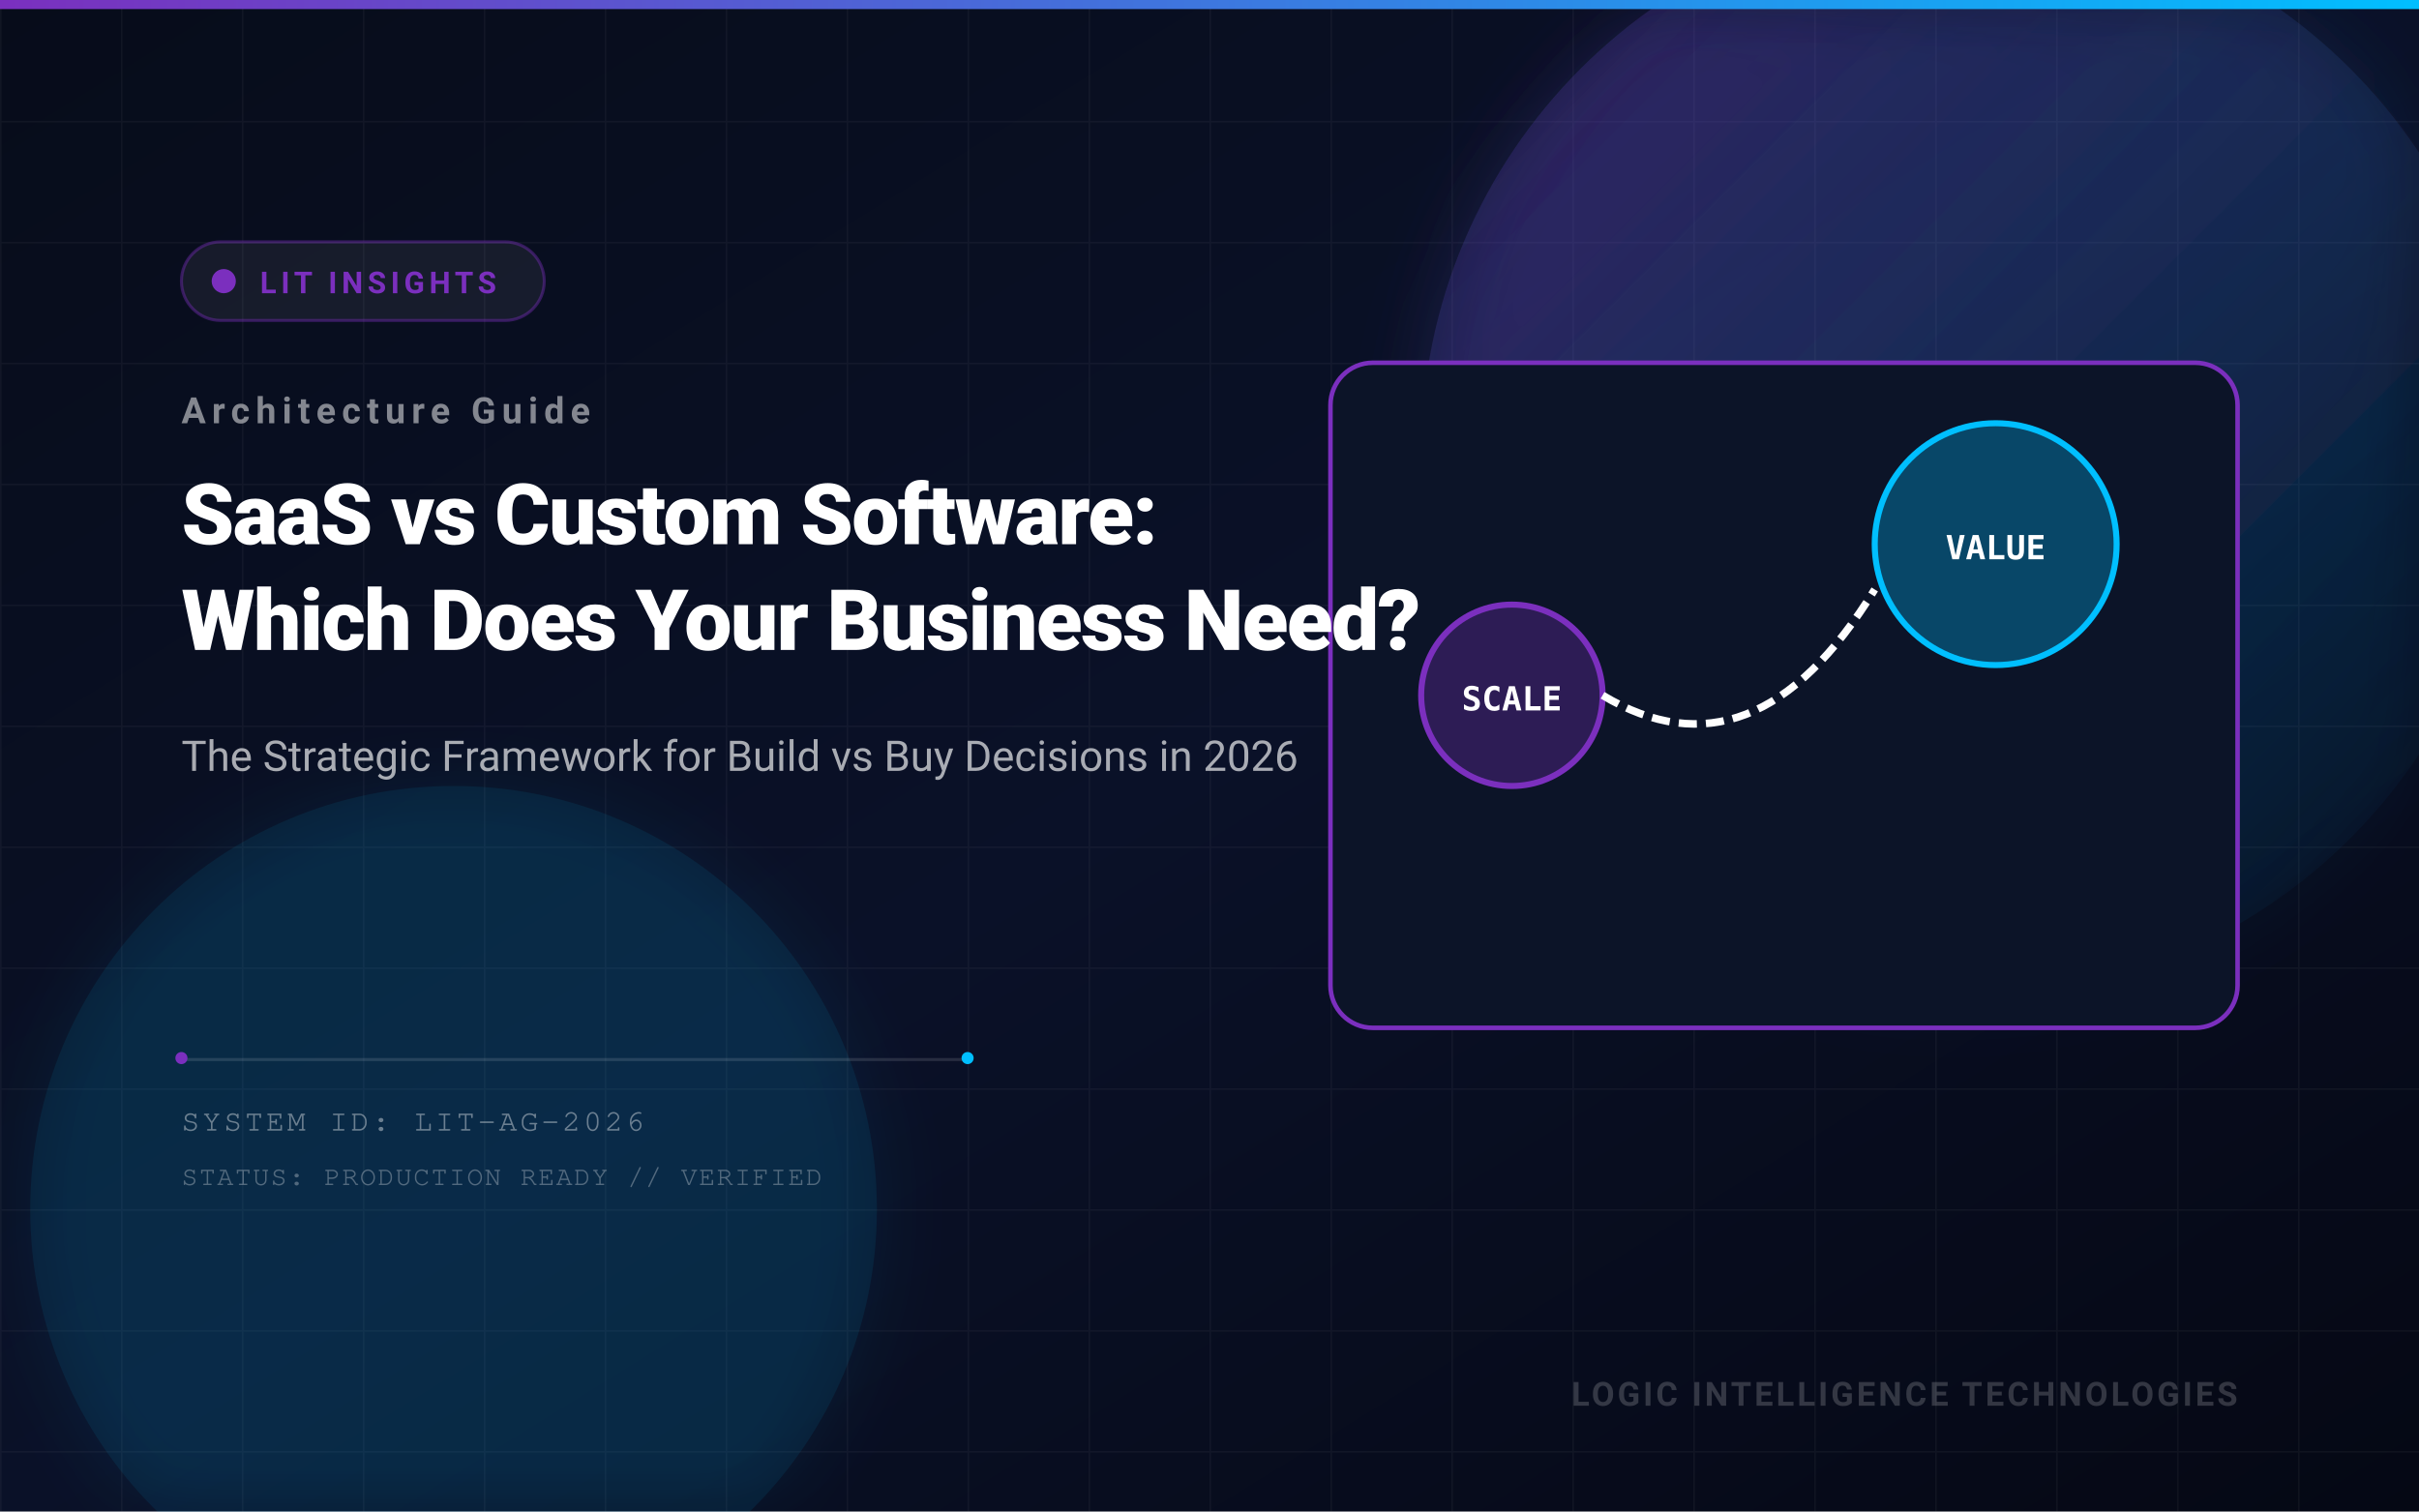
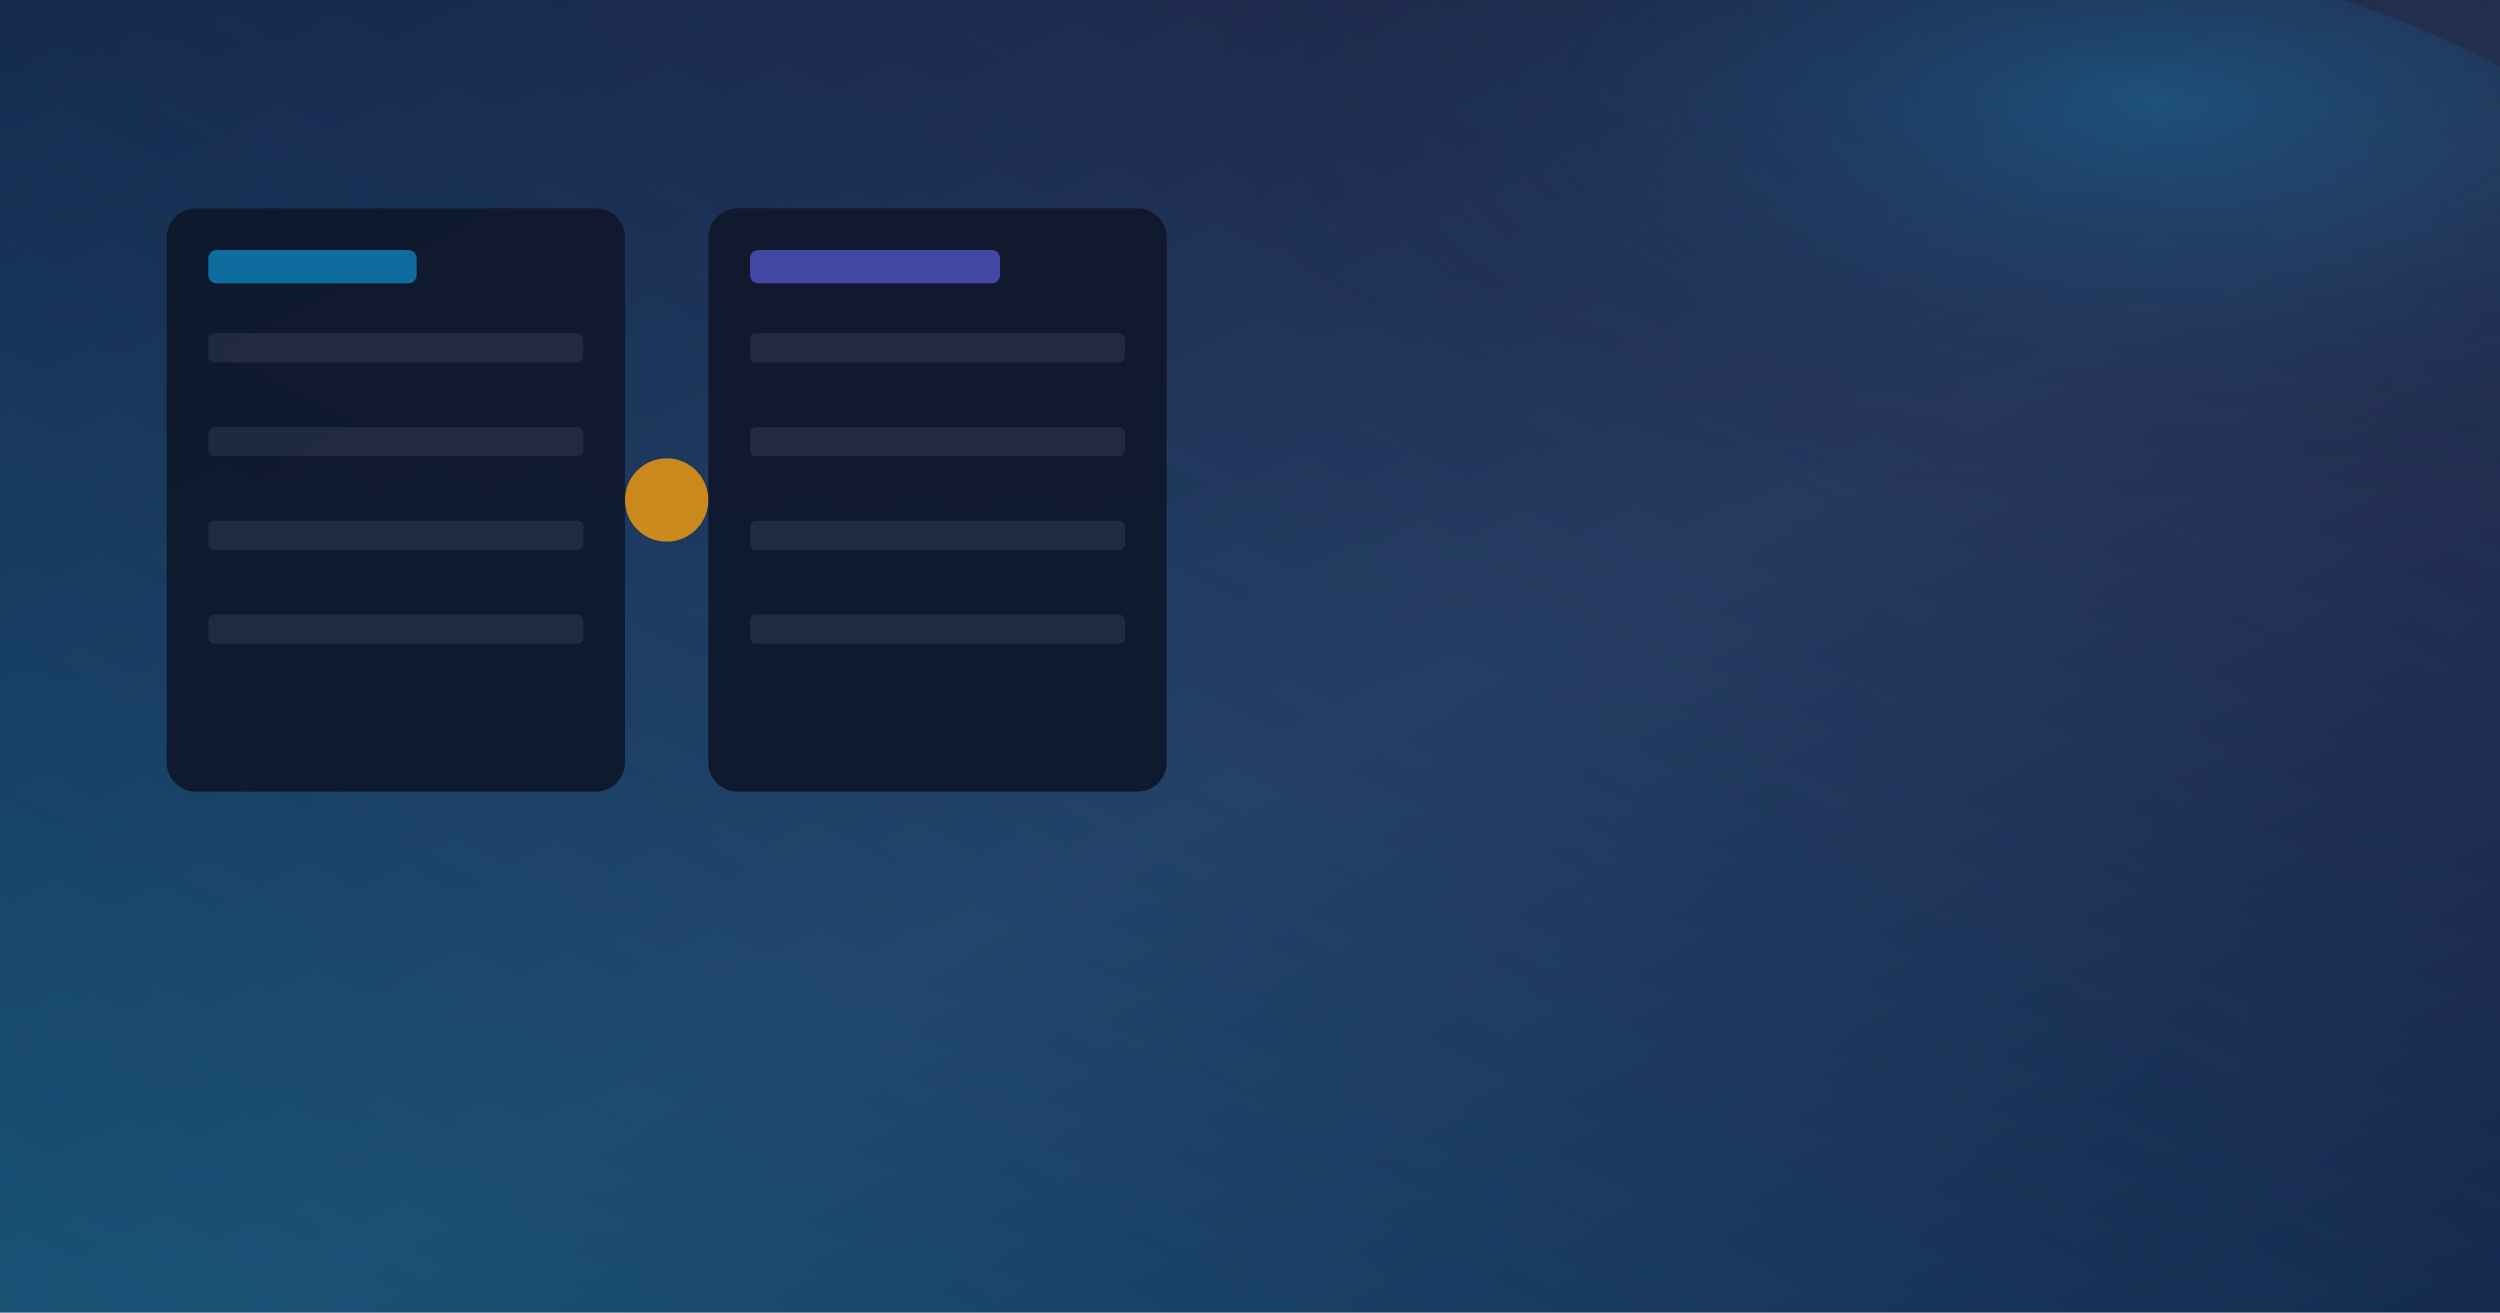
- <svg xmlns="http://www.w3.org/2000/svg" viewBox="0 0 800 500" width="100%" height="100%">
+ <svg xmlns="http://www.w3.org/2000/svg" width="1200" height="630" viewBox="0 0 1200 630" role="img" aria-hidden="true">
  <defs>
-     <linearGradient id="bgGrad" x1="0%" y1="0%" x2="100%" y2="100%">
-       <stop offset="0%" stop-color="#070C1A" />
-       <stop offset="50%" stop-color="#0A1128" />
-       <stop offset="100%" stop-color="#050814" />
+     <linearGradient id="g_ed6ecbcc" x1="0%" y1="0%" x2="100%" y2="100%">
+       <stop offset="0%" stop-color="#0A0F1E" />
+       <stop offset="55%" stop-color="#1E293B" />
+       <stop offset="100%" stop-color="#0A0F1E" />
    </linearGradient>
-     <linearGradient id="accentGrad" x1="0%" y1="0%" x2="100%" y2="0%">
-       <stop offset="0%" stop-color="#7B2FBE" />
-       <stop offset="100%" stop-color="#00BFFF" />
+     <linearGradient id="g_35714556" x1="0%" y1="100%" x2="100%" y2="0%">
+       <stop offset="0%" stop-color="#0EA5E9" stop-opacity="0.35" />
+       <stop offset="100%" stop-color="#6366F1" stop-opacity="0.12" />
    </linearGradient>
-     <linearGradient id="glowGrad" x1="0%" y1="0%" x2="100%" y2="100%">
-       <stop offset="0%" stop-color="#7B2FBE" stop-opacity="0.25" />
-       <stop offset="100%" stop-color="#00BFFF" stop-opacity="0" />
-     </linearGradient>
-     <pattern id="grid" width="40" height="40" patternUnits="userSpaceOnUse">
-       <path d="M 40 0 L 0 0 0 40" fill="none" stroke="rgba(255,255,255,0.04)" stroke-width="1" />
-     </pattern>
-     <filter id="glow" x="-20%" y="-20%" width="140%" height="140%">
-       <feGaussianBlur stdDeviation="12" result="blur" />
-       <feComposite in="SourceGraphic" in2="blur" operator="over" />
+     <radialGradient id="r_g_ed6ecbcc" cx="70%" cy="25%" r="55%">
+       <stop offset="0%" stop-color="#0EA5E9" stop-opacity="0.28" />
+       <stop offset="100%" stop-color="#0A0F1E" stop-opacity="0" />
+     </radialGradient>
+     <filter id="soft_g_ed6ecbcc" x="-20%" y="-20%" width="140%" height="140%">
+       <feGaussianBlur stdDeviation="8" />
    </filter>
  </defs>
-   <rect width="800" height="500" fill="url(#bgGrad)" />
-   <rect width="800" height="500" fill="url(#grid)" />
-   <circle cx="650" cy="150" r="180" fill="url(#glowGrad)" filter="url(#glow)" />
-   <circle cx="150" cy="400" r="140" fill="#00BFFF" fill-opacity="0.08" filter="url(#glow)" />
-   <rect x="0" y="0" width="800" height="3" fill="url(#accentGrad)" />
-   <g transform="translate(380, 70)">
-     <g transform="translate(40, 30)">
-       <rect x="20" y="20" width="300" height="220" rx="14" fill="#0C1428" stroke="#7B2FBE" stroke-width="1.5" />
-       <circle cx="80" cy="130" r="30" fill="#7B2FBE" fill-opacity="0.3" stroke="#7B2FBE" stroke-width="2" />
-       <circle cx="240" cy="80" r="40" fill="#00BFFF" fill-opacity="0.3" stroke="#00BFFF" stroke-width="2" />
-       <path d="M 110 130 Q 160 160 200 95" fill="none" stroke="#FFF" stroke-width="2.5" stroke-dasharray="6 3" />
-       <text x="80" y="135" text-anchor="middle" fill="#FFF" font-family="monospace" font-size="11" font-weight="700">SCALE</text>
-       <text x="240" y="85" text-anchor="middle" fill="#FFF" font-family="monospace" font-size="11" font-weight="700">VALUE</text>
-     </g>
-   </g>
-   <g transform="translate(60, 80)">
-     <rect x="0" y="0" width="120" height="26" rx="13" fill="rgba(255,255,255,0.06)" stroke="#7B2FBE" stroke-opacity="0.4" stroke-width="1" />
-     <circle cx="14" cy="13" r="4" fill="#7B2FBE" />
-     <text x="26" y="17" fill="#7B2FBE" font-family="-apple-system, BlinkMacSystemFont, 'Segoe UI', Roboto, sans-serif" font-size="10" font-weight="700" letter-spacing="1.5">LIT INSIGHTS</text>
-     <text x="0" y="60" fill="rgba(255,255,255,0.5)" font-family="-apple-system, BlinkMacSystemFont, 'Segoe UI', Roboto, sans-serif" font-size="12" font-weight="600" letter-spacing="2" text-transform="uppercase">Architecture Guide</text>
-     <text x="0" y="100" fill="#FFFFFF" font-family="-apple-system, BlinkMacSystemFont, 'Segoe UI', Roboto, sans-serif" font-size="28" font-weight="800" letter-spacing="-0.5">
-       SaaS vs Custom Software:
-     </text>
-     <text x="0" y="135" fill="#FFFFFF" font-family="-apple-system, BlinkMacSystemFont, 'Segoe UI', Roboto, sans-serif" font-size="28" font-weight="800" letter-spacing="-0.5">Which Does Your Business Need?</text>
-     <text x="0" y="175" fill="rgba(255,255,255,0.65)" font-family="-apple-system, BlinkMacSystemFont, 'Segoe UI', Roboto, sans-serif" font-size="14" font-weight="400">
-       The Strategic Framework for Build vs Buy Decisions in 2026
-     </text>
-     <g transform="translate(0, 270)">
-       <rect x="0" y="0" width="260" height="1" fill="rgba(255,255,255,0.12)" />
-       <circle cx="0" cy="0" r="2" fill="#7B2FBE" />
-       <circle cx="260" cy="0" r="2" fill="#00BFFF" />
-       <text x="0" y="24" fill="rgba(255,255,255,0.4)" font-family="Courier, monospace" font-size="10" letter-spacing="1">SYSTEM ID: LIT-AG-2026</text>
-       <text x="0" y="42" fill="rgba(255,255,255,0.3)" font-family="Courier, monospace" font-size="9" letter-spacing="0.5">STATUS: PRODUCTION READY // VERIFIED</text>
-     </g>
-   </g>
-   <text x="740" y="465" text-anchor="end" fill="rgba(255,255,255,0.18)" font-family="-apple-system, BlinkMacSystemFont, 'Segoe UI', Roboto, sans-serif" font-size="11" font-weight="600" letter-spacing="1">LOGIC INTELLIGENCE TECHNOLOGIES</text>
+   <rect width="1200" height="630" fill="url(#g_ed6ecbcc)" />
+   <rect width="1200" height="630" fill="url(#g_35714556)" />
+   <ellipse cx="864" cy="138" rx="420" ry="176" fill="url(#r_g_ed6ecbcc)" />
+   <rect x="80" y="100" width="220" height="280" rx="14" fill="rgba(15,23,42,0.9)" opacity="1" />
+   <rect x="340" y="100" width="220" height="280" rx="14" fill="rgba(15,23,42,0.9)" opacity="1" />
+   <rect x="100" y="120" width="100" height="16" rx="4" fill="#0EA5E9" opacity="0.6" />
+   <rect x="360" y="120" width="120" height="16" rx="4" fill="#6366F1" opacity="0.6" />
+   <rect x="100" y="160" width="180" height="14" rx="3" fill="rgba(148,163,184,0.25)" opacity="0.5" />
+   <rect x="360" y="160" width="180" height="14" rx="3" fill="rgba(148,163,184,0.25)" opacity="0.5" />
+   <rect x="100" y="205" width="180" height="14" rx="3" fill="rgba(148,163,184,0.25)" opacity="0.5" />
+   <rect x="360" y="205" width="180" height="14" rx="3" fill="rgba(148,163,184,0.25)" opacity="0.5" />
+   <rect x="100" y="250" width="180" height="14" rx="3" fill="rgba(148,163,184,0.25)" opacity="0.5" />
+   <rect x="360" y="250" width="180" height="14" rx="3" fill="rgba(148,163,184,0.25)" opacity="0.5" />
+   <rect x="100" y="295" width="180" height="14" rx="3" fill="rgba(148,163,184,0.25)" opacity="0.5" />
+   <rect x="360" y="295" width="180" height="14" rx="3" fill="rgba(148,163,184,0.25)" opacity="0.5" />
+   <circle cx="320" cy="240" r="20" fill="#F59E0B" opacity="0.8" />
</svg>
